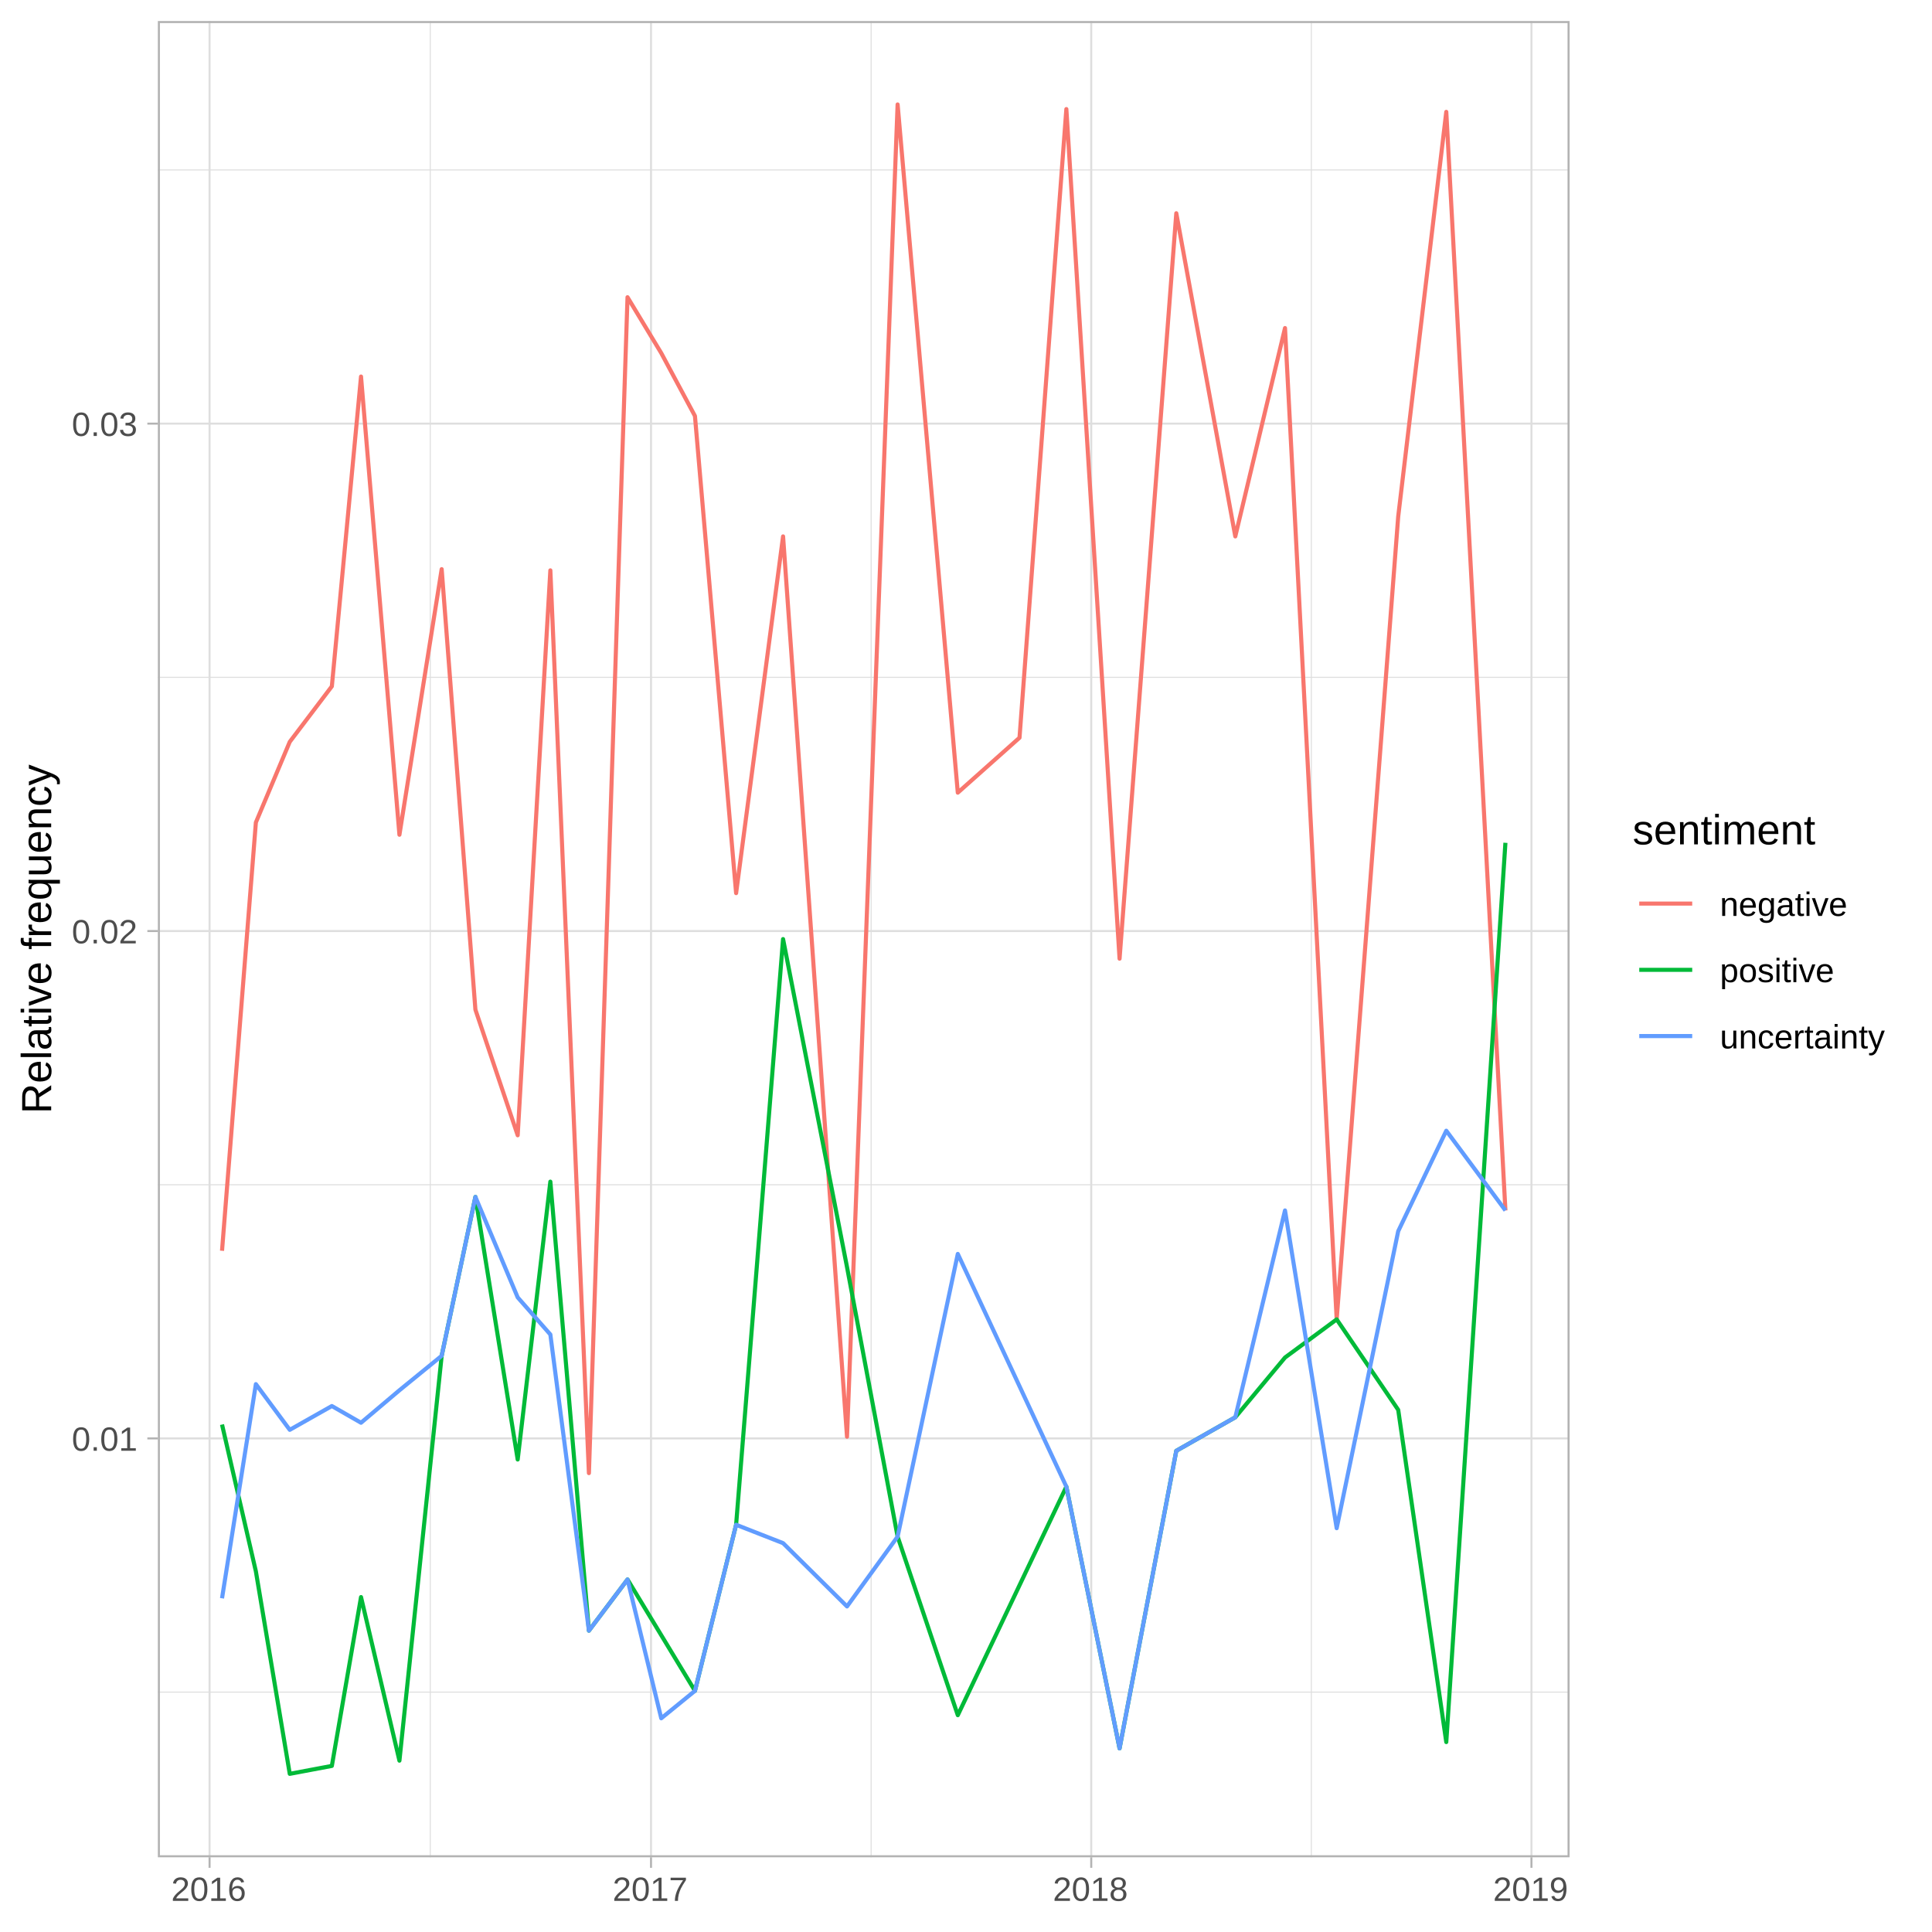
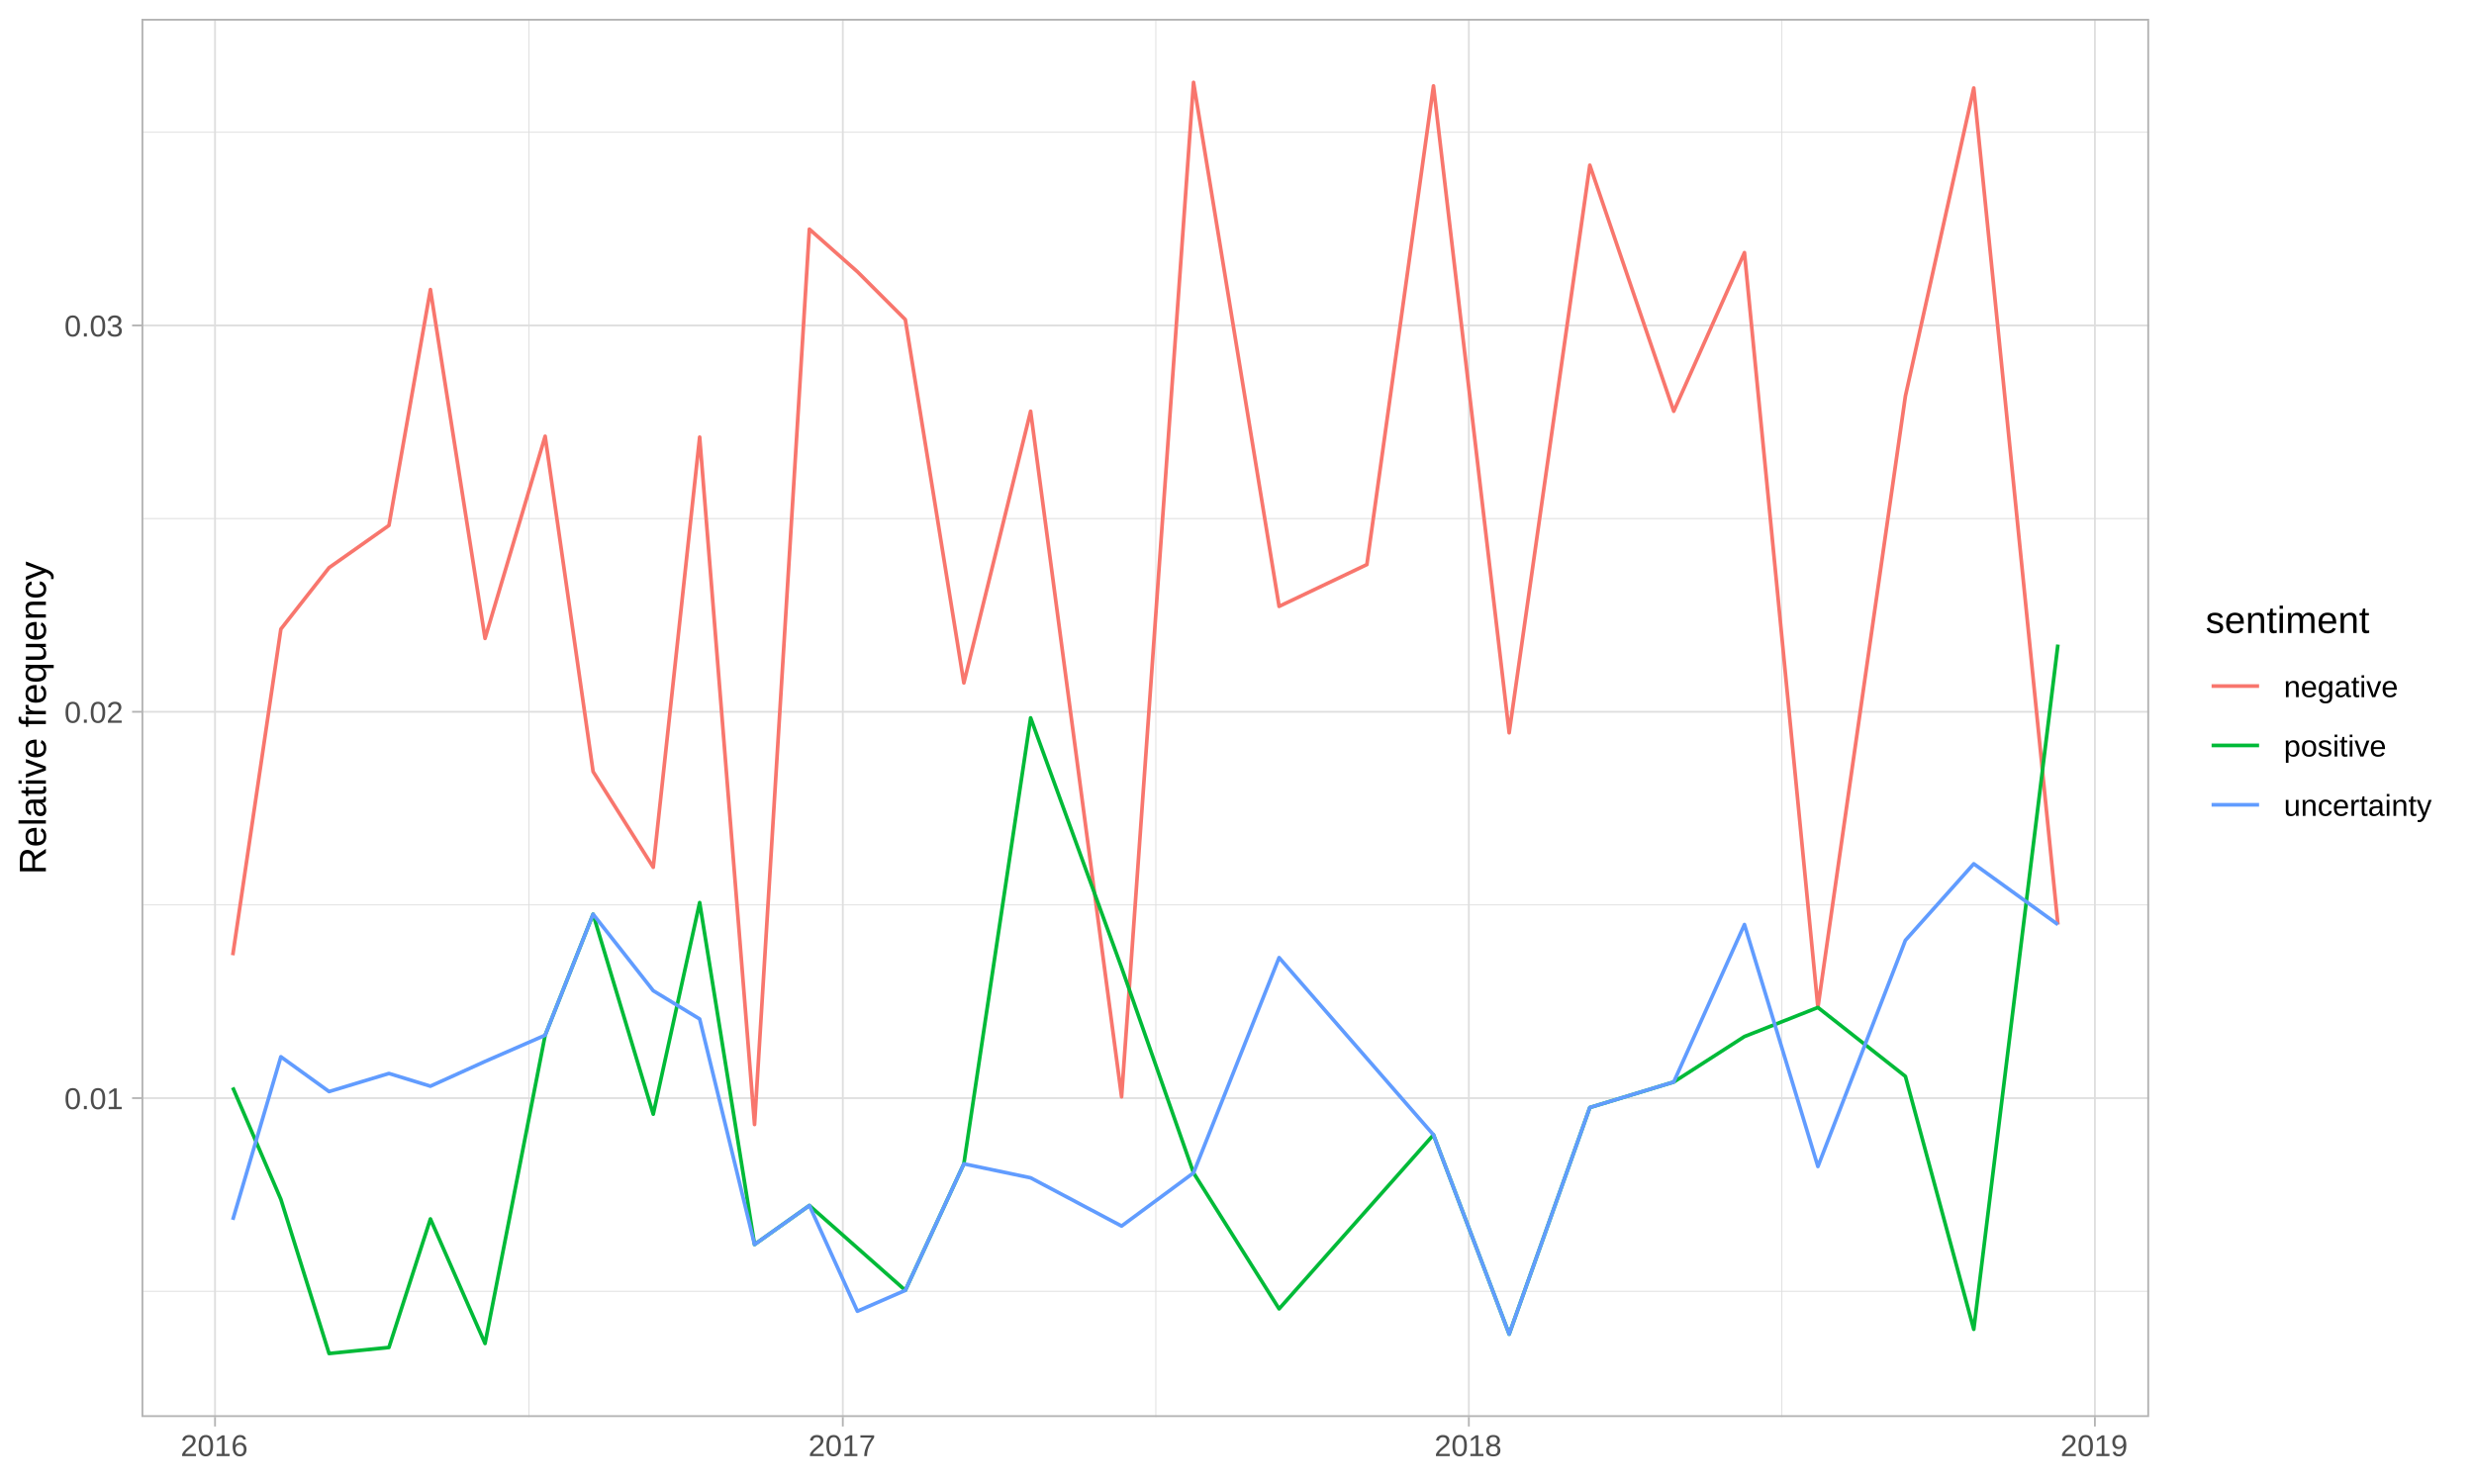
- <svg xmlns="http://www.w3.org/2000/svg" viewBox="0 0 504.00 504.00">
+ <svg xmlns="http://www.w3.org/2000/svg" viewBox="0 0 720.00 432.00">
  <defs>
    <style type="text/css">
    line, polyline, path, rect, circle {
      fill: none;
      stroke: #000000;
      stroke-linecap: round;
      stroke-linejoin: round;
      stroke-miterlimit: 10.00;
    }
  </style>
  </defs>
  <rect width="100%" height="100%" style="stroke: none; fill: #FFFFFF;" />
-   <rect x="0.00" y="0.00" width="504.00" height="504.00" style="stroke-width: 1.07; stroke: #FFFFFF; fill: #FFFFFF;" />
+   <rect x="0.00" y="0.00" width="720.00" height="432.00" style="stroke-width: 1.07; stroke: #FFFFFF; fill: #FFFFFF;" />
  <defs>
-     <clipPath id="cpNDEuMTgyM3w0MDkuNDY0fDQ4NC41MTJ8NS40Nzk0NQ==">
-       <rect x="41.18" y="5.48" width="368.28" height="479.03" />
+     <clipPath id="cpNDEuMTgyM3w2MjUuNDY0fDQxMi41MTJ8NS40Nzk0NQ==">
+       <rect x="41.18" y="5.48" width="584.28" height="407.03" />
    </clipPath>
  </defs>
-   <rect x="41.18" y="5.48" width="368.28" height="479.03" style="stroke-width: 1.07; stroke: none; fill: #FFFFFF;" clip-path="url(#cpNDEuMTgyM3w0MDkuNDY0fDQ4NC41MTJ8NS40Nzk0NQ==)" />
-   <polyline points="41.18,441.42 409.46,441.42 " style="stroke-width: 0.27; stroke: #DEDEDE; stroke-linecap: butt;" clip-path="url(#cpNDEuMTgyM3w0MDkuNDY0fDQ4NC41MTJ8NS40Nzk0NQ==)" />
-   <polyline points="41.18,309.06 409.46,309.06 " style="stroke-width: 0.27; stroke: #DEDEDE; stroke-linecap: butt;" clip-path="url(#cpNDEuMTgyM3w0MDkuNDY0fDQ4NC41MTJ8NS40Nzk0NQ==)" />
-   <polyline points="41.18,176.70 409.46,176.70 " style="stroke-width: 0.27; stroke: #DEDEDE; stroke-linecap: butt;" clip-path="url(#cpNDEuMTgyM3w0MDkuNDY0fDQ4NC41MTJ8NS40Nzk0NQ==)" />
-   <polyline points="41.18,44.33 409.46,44.33 " style="stroke-width: 0.27; stroke: #DEDEDE; stroke-linecap: butt;" clip-path="url(#cpNDEuMTgyM3w0MDkuNDY0fDQ4NC41MTJ8NS40Nzk0NQ==)" />
-   <polyline points="112.25,484.51 112.25,5.48 " style="stroke-width: 0.27; stroke: #DEDEDE; stroke-linecap: butt;" clip-path="url(#cpNDEuMTgyM3w0MDkuNDY0fDQ4NC41MTJ8NS40Nzk0NQ==)" />
-   <polyline points="227.25,484.51 227.25,5.48 " style="stroke-width: 0.27; stroke: #DEDEDE; stroke-linecap: butt;" clip-path="url(#cpNDEuMTgyM3w0MDkuNDY0fDQ4NC41MTJ8NS40Nzk0NQ==)" />
-   <polyline points="342.09,484.51 342.09,5.48 " style="stroke-width: 0.27; stroke: #DEDEDE; stroke-linecap: butt;" clip-path="url(#cpNDEuMTgyM3w0MDkuNDY0fDQ4NC41MTJ8NS40Nzk0NQ==)" />
-   <polyline points="41.18,375.24 409.46,375.24 " style="stroke-width: 0.53; stroke: #DEDEDE; stroke-linecap: butt;" clip-path="url(#cpNDEuMTgyM3w0MDkuNDY0fDQ4NC41MTJ8NS40Nzk0NQ==)" />
-   <polyline points="41.18,242.88 409.46,242.88 " style="stroke-width: 0.53; stroke: #DEDEDE; stroke-linecap: butt;" clip-path="url(#cpNDEuMTgyM3w0MDkuNDY0fDQ4NC41MTJ8NS40Nzk0NQ==)" />
-   <polyline points="41.18,110.51 409.46,110.51 " style="stroke-width: 0.53; stroke: #DEDEDE; stroke-linecap: butt;" clip-path="url(#cpNDEuMTgyM3w0MDkuNDY0fDQ4NC41MTJ8NS40Nzk0NQ==)" />
-   <polyline points="54.67,484.51 54.67,5.48 " style="stroke-width: 0.53; stroke: #DEDEDE; stroke-linecap: butt;" clip-path="url(#cpNDEuMTgyM3w0MDkuNDY0fDQ4NC41MTJ8NS40Nzk0NQ==)" />
-   <polyline points="169.83,484.51 169.83,5.48 " style="stroke-width: 0.53; stroke: #DEDEDE; stroke-linecap: butt;" clip-path="url(#cpNDEuMTgyM3w0MDkuNDY0fDQ4NC41MTJ8NS40Nzk0NQ==)" />
-   <polyline points="284.67,484.51 284.67,5.48 " style="stroke-width: 0.53; stroke: #DEDEDE; stroke-linecap: butt;" clip-path="url(#cpNDEuMTgyM3w0MDkuNDY0fDQ4NC41MTJ8NS40Nzk0NQ==)" />
-   <polyline points="399.51,484.51 399.51,5.48 " style="stroke-width: 0.53; stroke: #DEDEDE; stroke-linecap: butt;" clip-path="url(#cpNDEuMTgyM3w0MDkuNDY0fDQ4NC41MTJ8NS40Nzk0NQ==)" />
-   <polyline points="57.92,326.29 66.75,214.55 75.59,193.52 86.57,179.04 94.18,98.23 104.20,217.76 115.22,148.48 124.02,263.39 135.05,296.16 143.57,148.79 153.63,384.29 163.70,77.54 172.50,92.11 181.29,108.52 192.03,232.99 204.28,139.93 220.96,374.80 234.16,27.25 249.86,206.78 265.96,192.45 278.18,28.46 292.06,250.09 306.86,55.63 322.25,139.93 335.22,85.58 348.70,344.19 364.75,134.75 377.29,29.18 392.72,315.77 " style="stroke-width: 1.07; stroke: #F8766D; stroke-linecap: butt;" clip-path="url(#cpNDEuMTgyM3w0MDkuNDY0fDQ4NC41MTJ8NS40Nzk0NQ==)" />
-   <polyline points="57.92,371.62 66.75,409.92 75.59,462.74 86.57,460.67 94.18,416.63 104.20,459.30 115.22,353.69 124.02,312.24 135.05,380.74 143.57,308.26 153.63,425.39 163.70,412.04 181.29,441.09 192.03,397.76 204.28,244.98 220.96,330.53 234.16,400.86 249.86,447.44 278.18,387.82 292.06,456.10 306.86,378.47 322.25,369.73 335.22,354.14 348.70,344.19 364.75,367.79 377.29,454.45 392.72,219.86 " style="stroke-width: 1.07; stroke: #00BA38; stroke-linecap: butt;" clip-path="url(#cpNDEuMTgyM3w0MDkuNDY0fDQ4NC41MTJ8NS40Nzk0NQ==)" />
-   <polyline points="57.92,416.95 66.75,361.08 75.59,373.00 86.57,366.79 94.18,371.15 104.20,362.68 115.22,353.69 124.02,312.24 135.05,338.45 143.57,348.13 153.63,425.39 163.70,412.04 172.50,448.25 181.29,441.09 192.03,397.76 204.28,402.56 220.96,419.07 234.16,400.86 249.86,327.11 278.18,387.82 292.06,456.10 306.86,378.47 322.25,369.73 335.22,315.77 348.70,398.66 364.75,321.18 377.29,294.97 392.72,315.77 " style="stroke-width: 1.07; stroke: #619CFF; stroke-linecap: butt;" clip-path="url(#cpNDEuMTgyM3w0MDkuNDY0fDQ4NC41MTJ8NS40Nzk0NQ==)" />
-   <rect x="41.18" y="5.48" width="368.28" height="479.03" style="stroke-width: 1.07; stroke: #B3B3B3;" clip-path="url(#cpNDEuMTgyM3w0MDkuNDY0fDQ4NC41MTJ8NS40Nzk0NQ==)" />
+   <rect x="41.18" y="5.48" width="584.28" height="407.03" style="stroke-width: 1.07; stroke: none; fill: #FFFFFF;" clip-path="url(#cpNDEuMTgyM3w2MjUuNDY0fDQxMi41MTJ8NS40Nzk0NQ==)" />
+   <polyline points="41.18,375.90 625.46,375.90 " style="stroke-width: 0.27; stroke: #DEDEDE; stroke-linecap: butt;" clip-path="url(#cpNDEuMTgyM3w2MjUuNDY0fDQxMi41MTJ8NS40Nzk0NQ==)" />
+   <polyline points="41.18,263.43 625.46,263.43 " style="stroke-width: 0.27; stroke: #DEDEDE; stroke-linecap: butt;" clip-path="url(#cpNDEuMTgyM3w2MjUuNDY0fDQxMi41MTJ8NS40Nzk0NQ==)" />
+   <polyline points="41.18,150.96 625.46,150.96 " style="stroke-width: 0.27; stroke: #DEDEDE; stroke-linecap: butt;" clip-path="url(#cpNDEuMTgyM3w2MjUuNDY0fDQxMi41MTJ8NS40Nzk0NQ==)" />
+   <polyline points="41.18,38.49 625.46,38.49 " style="stroke-width: 0.27; stroke: #DEDEDE; stroke-linecap: butt;" clip-path="url(#cpNDEuMTgyM3w2MjUuNDY0fDQxMi41MTJ8NS40Nzk0NQ==)" />
+   <polyline points="153.93,412.51 153.93,5.48 " style="stroke-width: 0.27; stroke: #DEDEDE; stroke-linecap: butt;" clip-path="url(#cpNDEuMTgyM3w2MjUuNDY0fDQxMi41MTJ8NS40Nzk0NQ==)" />
+   <polyline points="336.38,412.51 336.38,5.48 " style="stroke-width: 0.27; stroke: #DEDEDE; stroke-linecap: butt;" clip-path="url(#cpNDEuMTgyM3w2MjUuNDY0fDQxMi41MTJ8NS40Nzk0NQ==)" />
+   <polyline points="518.57,412.51 518.57,5.48 " style="stroke-width: 0.27; stroke: #DEDEDE; stroke-linecap: butt;" clip-path="url(#cpNDEuMTgyM3w2MjUuNDY0fDQxMi41MTJ8NS40Nzk0NQ==)" />
+   <polyline points="41.18,319.67 625.46,319.67 " style="stroke-width: 0.53; stroke: #DEDEDE; stroke-linecap: butt;" clip-path="url(#cpNDEuMTgyM3w2MjUuNDY0fDQxMi41MTJ8NS40Nzk0NQ==)" />
+   <polyline points="41.18,207.20 625.46,207.20 " style="stroke-width: 0.53; stroke: #DEDEDE; stroke-linecap: butt;" clip-path="url(#cpNDEuMTgyM3w2MjUuNDY0fDQxMi41MTJ8NS40Nzk0NQ==)" />
+   <polyline points="41.18,94.73 625.46,94.73 " style="stroke-width: 0.53; stroke: #DEDEDE; stroke-linecap: butt;" clip-path="url(#cpNDEuMTgyM3w2MjUuNDY0fDQxMi41MTJ8NS40Nzk0NQ==)" />
+   <polyline points="62.58,412.51 62.58,5.48 " style="stroke-width: 0.53; stroke: #DEDEDE; stroke-linecap: butt;" clip-path="url(#cpNDEuMTgyM3w2MjUuNDY0fDQxMi41MTJ8NS40Nzk0NQ==)" />
+   <polyline points="245.28,412.51 245.28,5.48 " style="stroke-width: 0.53; stroke: #DEDEDE; stroke-linecap: butt;" clip-path="url(#cpNDEuMTgyM3w2MjUuNDY0fDQxMi41MTJ8NS40Nzk0NQ==)" />
+   <polyline points="427.47,412.51 427.47,5.48 " style="stroke-width: 0.53; stroke: #DEDEDE; stroke-linecap: butt;" clip-path="url(#cpNDEuMTgyM3w2MjUuNDY0fDQxMi41MTJ8NS40Nzk0NQ==)" />
+   <polyline points="609.67,412.51 609.67,5.48 " style="stroke-width: 0.53; stroke: #DEDEDE; stroke-linecap: butt;" clip-path="url(#cpNDEuMTgyM3w2MjUuNDY0fDQxMi41MTJ8NS40Nzk0NQ==)" />
+   <polyline points="67.74,278.07 81.74,183.13 95.77,165.26 113.19,152.96 125.26,84.29 141.16,185.85 158.65,126.99 172.61,224.63 190.11,252.47 203.62,127.25 219.59,327.35 235.55,66.71 249.52,79.09 263.47,93.03 280.51,198.80 299.94,119.72 326.41,319.29 347.35,23.98 372.25,176.52 397.80,164.35 417.18,25.01 439.21,213.32 462.68,48.09 487.10,119.72 507.68,73.54 529.06,293.28 554.52,115.32 574.42,25.62 598.91,269.14 " style="stroke-width: 1.07; stroke: #F8766D; stroke-linecap: butt;" clip-path="url(#cpNDEuMTgyM3w2MjUuNDY0fDQxMi41MTJ8NS40Nzk0NQ==)" />
+   <polyline points="67.74,316.58 81.74,349.13 95.77,394.01 113.19,392.25 125.26,354.84 141.16,391.09 158.65,301.36 172.61,266.13 190.11,324.34 203.62,262.75 219.59,362.28 235.55,350.93 263.47,375.62 280.51,338.80 299.94,208.98 326.41,281.67 347.35,341.43 372.25,381.01 417.18,330.35 439.21,388.37 462.68,322.41 487.10,314.98 507.68,301.74 529.06,293.28 554.52,313.33 574.42,386.97 598.91,187.64 " style="stroke-width: 1.07; stroke: #00BA38; stroke-linecap: butt;" clip-path="url(#cpNDEuMTgyM3w2MjUuNDY0fDQxMi41MTJ8NS40Nzk0NQ==)" />
+   <polyline points="67.74,355.10 81.74,307.63 95.77,317.76 113.19,312.49 125.26,316.19 141.16,308.99 158.65,301.36 172.61,266.13 190.11,288.40 203.62,296.63 219.59,362.28 235.55,350.93 249.52,381.70 263.47,375.62 280.51,338.80 299.94,342.87 326.41,356.91 347.35,341.43 372.25,278.77 417.18,330.35 439.21,388.37 462.68,322.41 487.10,314.98 507.68,269.14 529.06,339.57 554.52,273.73 574.42,251.46 598.91,269.14 " style="stroke-width: 1.07; stroke: #619CFF; stroke-linecap: butt;" clip-path="url(#cpNDEuMTgyM3w2MjUuNDY0fDQxMi41MTJ8NS40Nzk0NQ==)" />
+   <rect x="41.18" y="5.48" width="584.28" height="407.03" style="stroke-width: 1.07; stroke: #B3B3B3;" clip-path="url(#cpNDEuMTgyM3w2MjUuNDY0fDQxMi41MTJ8NS40Nzk0NQ==)" />
  <defs>
-     <clipPath id="cpMHw1MDR8NTA0fDA=">
-       <rect x="0.00" y="0.00" width="504.00" height="504.00" />
+     <clipPath id="cpMHw3MjB8NDMyfDA=">
+       <rect x="0.00" y="0.00" width="720.00" height="432.00" />
    </clipPath>
  </defs>
-   <g clip-path="url(#cpMHw1MDR8NTA0fDA=)">
-     <text x="18.73" y="378.46" style="font-size: 8.80px; fill: #4D4D4D; font-family: Arial;" textLength="17.52px" lengthAdjust="spacingAndGlyphs">0.01</text>
+   <g clip-path="url(#cpMHw3MjB8NDMyfDA=)">
+     <text x="18.73" y="322.88" style="font-size: 8.80px; fill: #4D4D4D; font-family: Arial;" textLength="17.52px" lengthAdjust="spacingAndGlyphs">0.01</text>
  </g>
-   <g clip-path="url(#cpMHw1MDR8NTA0fDA=)">
-     <text x="18.73" y="246.10" style="font-size: 8.80px; fill: #4D4D4D; font-family: Arial;" textLength="17.52px" lengthAdjust="spacingAndGlyphs">0.02</text>
+   <g clip-path="url(#cpMHw3MjB8NDMyfDA=)">
+     <text x="18.73" y="210.42" style="font-size: 8.80px; fill: #4D4D4D; font-family: Arial;" textLength="17.52px" lengthAdjust="spacingAndGlyphs">0.02</text>
  </g>
-   <g clip-path="url(#cpMHw1MDR8NTA0fDA=)">
-     <text x="18.73" y="113.73" style="font-size: 8.80px; fill: #4D4D4D; font-family: Arial;" textLength="17.52px" lengthAdjust="spacingAndGlyphs">0.03</text>
+   <g clip-path="url(#cpMHw3MjB8NDMyfDA=)">
+     <text x="18.73" y="97.95" style="font-size: 8.80px; fill: #4D4D4D; font-family: Arial;" textLength="17.52px" lengthAdjust="spacingAndGlyphs">0.03</text>
  </g>
-   <polyline points="38.44,375.24 41.18,375.24 " style="stroke-width: 0.53; stroke: #B3B3B3; stroke-linecap: butt;" clip-path="url(#cpMHw1MDR8NTA0fDA=)" />
-   <polyline points="38.44,242.88 41.18,242.88 " style="stroke-width: 0.53; stroke: #B3B3B3; stroke-linecap: butt;" clip-path="url(#cpMHw1MDR8NTA0fDA=)" />
-   <polyline points="38.44,110.51 41.18,110.51 " style="stroke-width: 0.53; stroke: #B3B3B3; stroke-linecap: butt;" clip-path="url(#cpMHw1MDR8NTA0fDA=)" />
-   <polyline points="54.67,487.25 54.67,484.51 " style="stroke-width: 0.53; stroke: #B3B3B3; stroke-linecap: butt;" clip-path="url(#cpMHw1MDR8NTA0fDA=)" />
-   <polyline points="169.83,487.25 169.83,484.51 " style="stroke-width: 0.53; stroke: #B3B3B3; stroke-linecap: butt;" clip-path="url(#cpMHw1MDR8NTA0fDA=)" />
-   <polyline points="284.67,487.25 284.67,484.51 " style="stroke-width: 0.53; stroke: #B3B3B3; stroke-linecap: butt;" clip-path="url(#cpMHw1MDR8NTA0fDA=)" />
-   <polyline points="399.51,487.25 399.51,484.51 " style="stroke-width: 0.53; stroke: #B3B3B3; stroke-linecap: butt;" clip-path="url(#cpMHw1MDR8NTA0fDA=)" />
-   <g clip-path="url(#cpMHw1MDR8NTA0fDA=)">
-     <text x="44.66" y="495.88" style="font-size: 8.80px; fill: #4D4D4D; font-family: Arial;" textLength="20.02px" lengthAdjust="spacingAndGlyphs">2016</text>
+   <polyline points="38.44,319.67 41.18,319.67 " style="stroke-width: 0.53; stroke: #B3B3B3; stroke-linecap: butt;" clip-path="url(#cpMHw3MjB8NDMyfDA=)" />
+   <polyline points="38.44,207.20 41.18,207.20 " style="stroke-width: 0.53; stroke: #B3B3B3; stroke-linecap: butt;" clip-path="url(#cpMHw3MjB8NDMyfDA=)" />
+   <polyline points="38.44,94.73 41.18,94.73 " style="stroke-width: 0.53; stroke: #B3B3B3; stroke-linecap: butt;" clip-path="url(#cpMHw3MjB8NDMyfDA=)" />
+   <polyline points="62.58,415.25 62.58,412.51 " style="stroke-width: 0.53; stroke: #B3B3B3; stroke-linecap: butt;" clip-path="url(#cpMHw3MjB8NDMyfDA=)" />
+   <polyline points="245.28,415.25 245.28,412.51 " style="stroke-width: 0.53; stroke: #B3B3B3; stroke-linecap: butt;" clip-path="url(#cpMHw3MjB8NDMyfDA=)" />
+   <polyline points="427.47,415.25 427.47,412.51 " style="stroke-width: 0.53; stroke: #B3B3B3; stroke-linecap: butt;" clip-path="url(#cpMHw3MjB8NDMyfDA=)" />
+   <polyline points="609.67,415.25 609.67,412.51 " style="stroke-width: 0.53; stroke: #B3B3B3; stroke-linecap: butt;" clip-path="url(#cpMHw3MjB8NDMyfDA=)" />
+   <g clip-path="url(#cpMHw3MjB8NDMyfDA=)">
+     <text x="52.57" y="423.88" style="font-size: 8.80px; fill: #4D4D4D; font-family: Arial;" textLength="20.02px" lengthAdjust="spacingAndGlyphs">2016</text>
  </g>
-   <g clip-path="url(#cpMHw1MDR8NTA0fDA=)">
-     <text x="159.81" y="495.88" style="font-size: 8.80px; fill: #4D4D4D; font-family: Arial;" textLength="20.02px" lengthAdjust="spacingAndGlyphs">2017</text>
+   <g clip-path="url(#cpMHw3MjB8NDMyfDA=)">
+     <text x="235.27" y="423.88" style="font-size: 8.80px; fill: #4D4D4D; font-family: Arial;" textLength="20.02px" lengthAdjust="spacingAndGlyphs">2017</text>
  </g>
-   <g clip-path="url(#cpMHw1MDR8NTA0fDA=)">
-     <text x="274.66" y="495.88" style="font-size: 8.80px; fill: #4D4D4D; font-family: Arial;" textLength="20.02px" lengthAdjust="spacingAndGlyphs">2018</text>
+   <g clip-path="url(#cpMHw3MjB8NDMyfDA=)">
+     <text x="417.46" y="423.88" style="font-size: 8.80px; fill: #4D4D4D; font-family: Arial;" textLength="20.02px" lengthAdjust="spacingAndGlyphs">2018</text>
  </g>
-   <g clip-path="url(#cpMHw1MDR8NTA0fDA=)">
-     <text x="389.50" y="495.88" style="font-size: 8.80px; fill: #4D4D4D; font-family: Arial;" textLength="20.02px" lengthAdjust="spacingAndGlyphs">2019</text>
+   <g clip-path="url(#cpMHw3MjB8NDMyfDA=)">
+     <text x="599.66" y="423.88" style="font-size: 8.80px; fill: #4D4D4D; font-family: Arial;" textLength="20.02px" lengthAdjust="spacingAndGlyphs">2019</text>
  </g>
-   <g clip-path="url(#cpMHw1MDR8NTA0fDA=)">
-     <text transform="translate(13.35,290.55) rotate(-90)" style="font-size: 11.00px; font-family: Arial;" textLength="91.10px" lengthAdjust="spacingAndGlyphs">Relative frequency</text>
+   <g clip-path="url(#cpMHw3MjB8NDMyfDA=)">
+     <text transform="translate(13.35,254.55) rotate(-90)" style="font-size: 11.00px; font-family: Arial;" textLength="91.10px" lengthAdjust="spacingAndGlyphs">Relative frequency</text>
  </g>
-   <rect x="420.42" y="205.59" width="78.10" height="78.82" style="stroke-width: 1.07; stroke: none; fill: #FFFFFF;" clip-path="url(#cpMHw1MDR8NTA0fDA=)" />
-   <g clip-path="url(#cpMHw1MDR8NTA0fDA=)">
-     <text x="425.90" y="220.27" style="font-size: 11.00px; font-family: Arial;" textLength="47.69px" lengthAdjust="spacingAndGlyphs">sentiment</text>
+   <rect x="636.42" y="169.59" width="78.10" height="78.82" style="stroke-width: 1.07; stroke: none; fill: #FFFFFF;" clip-path="url(#cpMHw3MjB8NDMyfDA=)" />
+   <g clip-path="url(#cpMHw3MjB8NDMyfDA=)">
+     <text x="641.90" y="184.27" style="font-size: 11.00px; font-family: Arial;" textLength="47.69px" lengthAdjust="spacingAndGlyphs">sentiment</text>
  </g>
-   <rect x="425.90" y="227.08" width="17.28" height="17.28" style="stroke-width: 1.07; stroke: none; fill: #FFFFFF;" clip-path="url(#cpMHw1MDR8NTA0fDA=)" />
-   <line x1="427.63" y1="235.72" x2="441.45" y2="235.72" style="stroke-width: 1.07; stroke: #F8766D; stroke-linecap: butt;" clip-path="url(#cpMHw1MDR8NTA0fDA=)" />
-   <rect x="425.90" y="244.36" width="17.28" height="17.28" style="stroke-width: 1.07; stroke: none; fill: #FFFFFF;" clip-path="url(#cpMHw1MDR8NTA0fDA=)" />
-   <line x1="427.63" y1="253.00" x2="441.45" y2="253.00" style="stroke-width: 1.07; stroke: #00BA38; stroke-linecap: butt;" clip-path="url(#cpMHw1MDR8NTA0fDA=)" />
-   <rect x="425.90" y="261.64" width="17.28" height="17.28" style="stroke-width: 1.07; stroke: none; fill: #FFFFFF;" clip-path="url(#cpMHw1MDR8NTA0fDA=)" />
-   <line x1="427.63" y1="270.28" x2="441.45" y2="270.28" style="stroke-width: 1.07; stroke: #619CFF; stroke-linecap: butt;" clip-path="url(#cpMHw1MDR8NTA0fDA=)" />
-   <g clip-path="url(#cpMHw1MDR8NTA0fDA=)">
-     <text x="448.66" y="238.94" style="font-size: 8.80px; font-family: Arial;" textLength="34.03px" lengthAdjust="spacingAndGlyphs">negative</text>
+   <rect x="641.90" y="191.08" width="17.28" height="17.28" style="stroke-width: 1.07; stroke: none; fill: #FFFFFF;" clip-path="url(#cpMHw3MjB8NDMyfDA=)" />
+   <line x1="643.63" y1="199.72" x2="657.45" y2="199.72" style="stroke-width: 1.07; stroke: #F8766D; stroke-linecap: butt;" clip-path="url(#cpMHw3MjB8NDMyfDA=)" />
+   <rect x="641.90" y="208.36" width="17.28" height="17.28" style="stroke-width: 1.07; stroke: none; fill: #FFFFFF;" clip-path="url(#cpMHw3MjB8NDMyfDA=)" />
+   <line x1="643.63" y1="217.00" x2="657.45" y2="217.00" style="stroke-width: 1.07; stroke: #00BA38; stroke-linecap: butt;" clip-path="url(#cpMHw3MjB8NDMyfDA=)" />
+   <rect x="641.90" y="225.64" width="17.28" height="17.28" style="stroke-width: 1.07; stroke: none; fill: #FFFFFF;" clip-path="url(#cpMHw3MjB8NDMyfDA=)" />
+   <line x1="643.63" y1="234.28" x2="657.45" y2="234.28" style="stroke-width: 1.07; stroke: #619CFF; stroke-linecap: butt;" clip-path="url(#cpMHw3MjB8NDMyfDA=)" />
+   <g clip-path="url(#cpMHw3MjB8NDMyfDA=)">
+     <text x="664.66" y="202.94" style="font-size: 8.80px; font-family: Arial;" textLength="34.03px" lengthAdjust="spacingAndGlyphs">negative</text>
  </g>
-   <g clip-path="url(#cpMHw1MDR8NTA0fDA=)">
-     <text x="448.66" y="256.22" style="font-size: 8.80px; font-family: Arial;" textLength="30.52px" lengthAdjust="spacingAndGlyphs">positive</text>
+   <g clip-path="url(#cpMHw3MjB8NDMyfDA=)">
+     <text x="664.66" y="220.22" style="font-size: 8.80px; font-family: Arial;" textLength="30.52px" lengthAdjust="spacingAndGlyphs">positive</text>
  </g>
-   <g clip-path="url(#cpMHw1MDR8NTA0fDA=)">
-     <text x="448.66" y="273.50" style="font-size: 8.80px; font-family: Arial;" textLength="44.02px" lengthAdjust="spacingAndGlyphs">uncertainty</text>
+   <g clip-path="url(#cpMHw3MjB8NDMyfDA=)">
+     <text x="664.66" y="237.50" style="font-size: 8.80px; font-family: Arial;" textLength="44.02px" lengthAdjust="spacingAndGlyphs">uncertainty</text>
  </g>
</svg>
